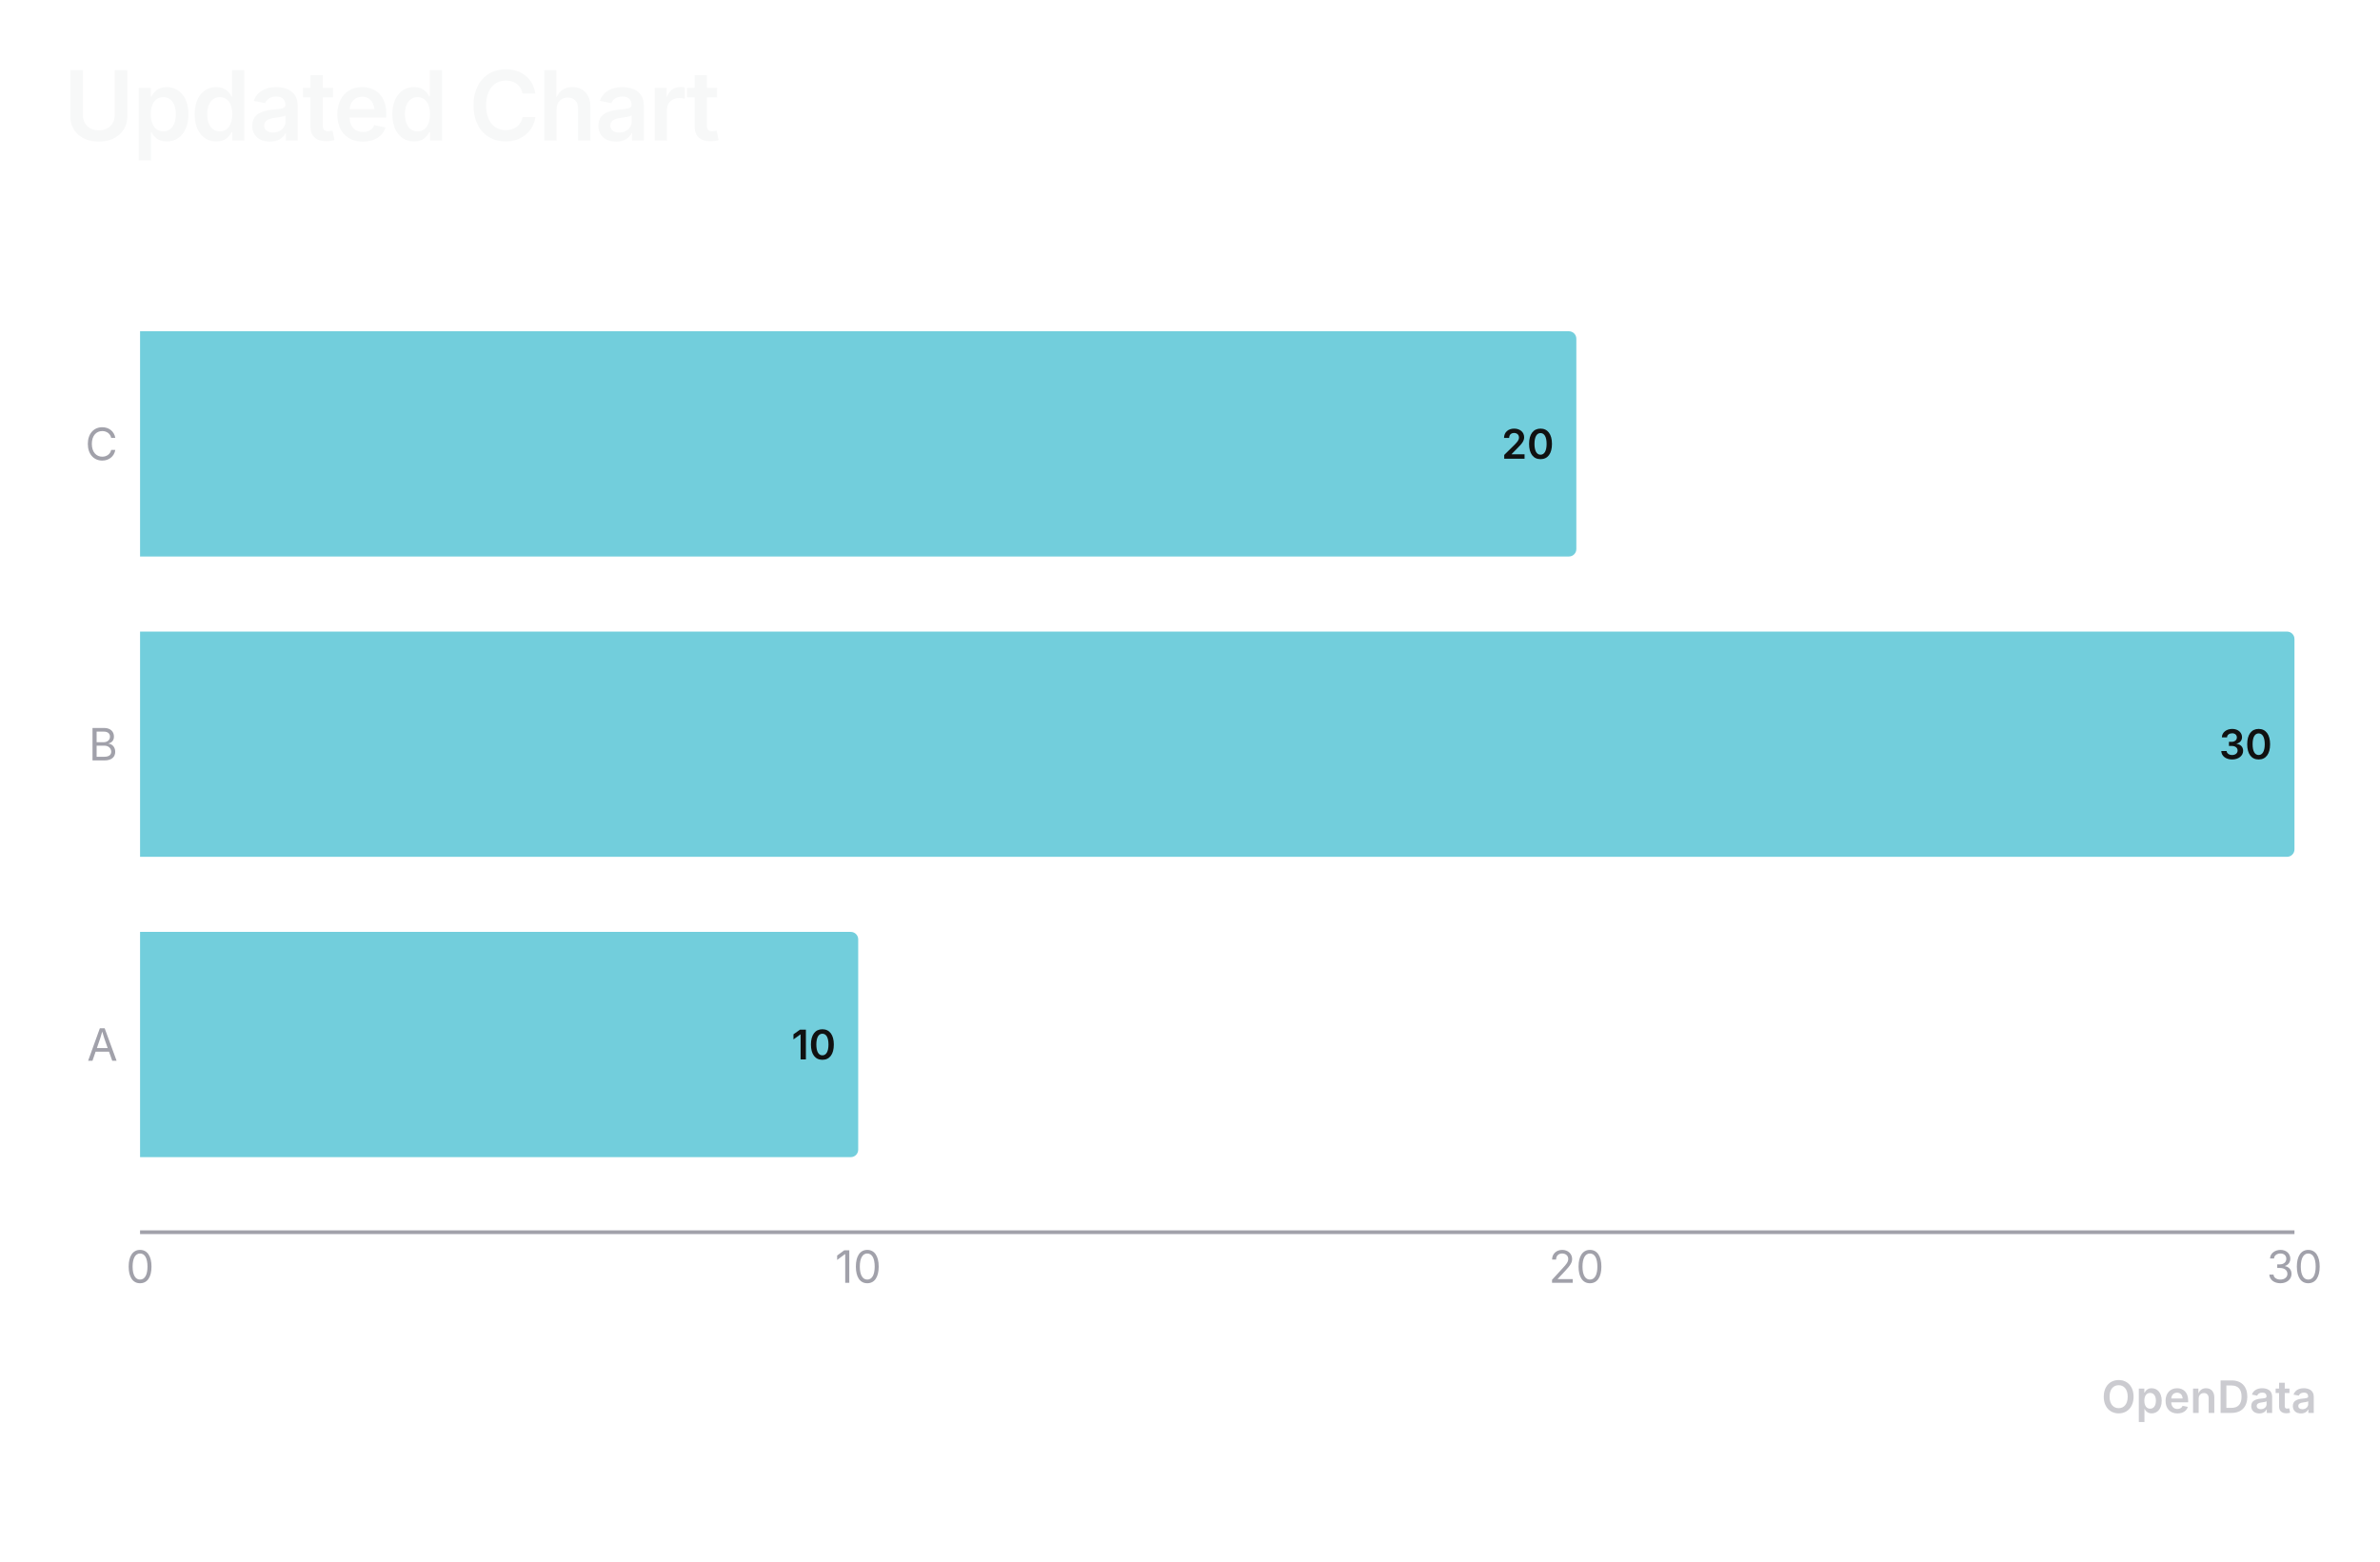
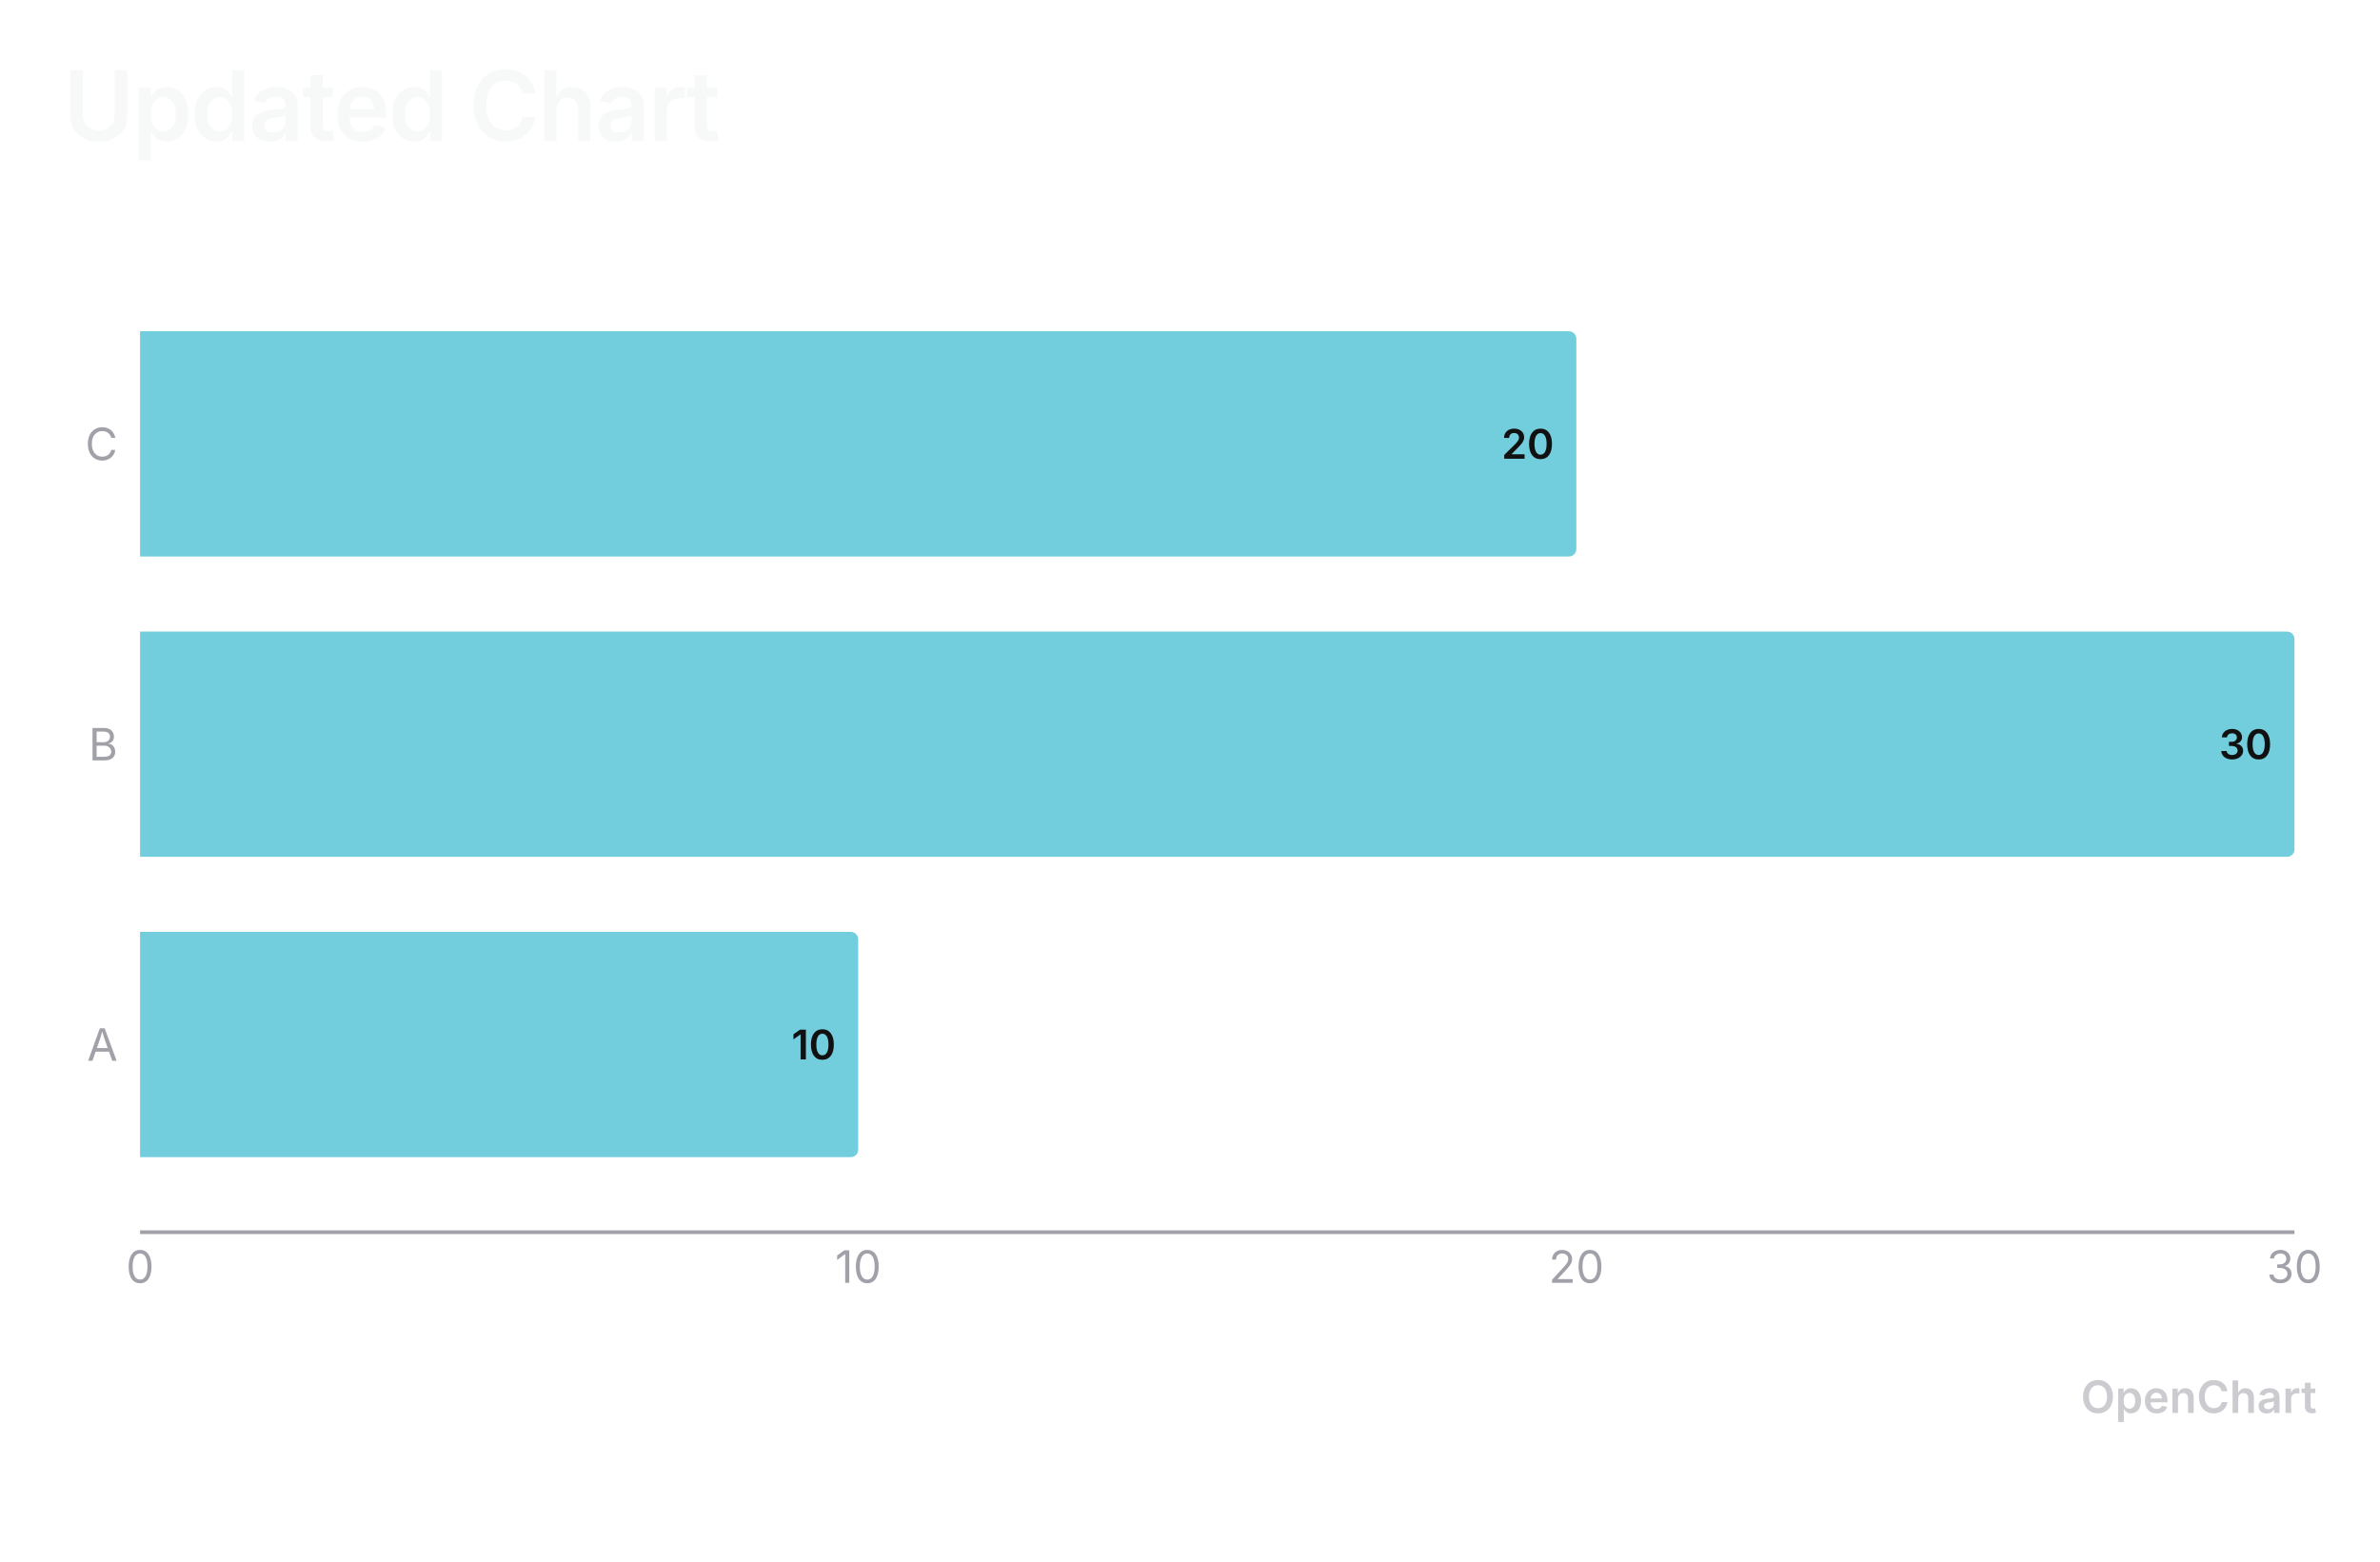
<svg xmlns="http://www.w3.org/2000/svg" xmlns:xlink="http://www.w3.org/1999/xlink" viewBox="0 0 640 420" overflow="visible" text-rendering="optimizeLegibility" style="height: 420px; font-variant-numeric: tabular-nums;" role="img" aria-label="Bar chart showing Updated Chart (3 data points)" class="oc-chart" data-theme="dark" id="bar-oc-root" font-family="&quot;Inter Variable&quot;, Inter, -apple-system, BlinkMacSystemFont, &quot;Segoe UI&quot;, Roboto, sans-serif">
  <rect x="0" y="0" width="640" height="420" fill="transparent" />
  <defs>
    <clipPath id="bar-oc-clip-0">
      <rect x="0" y="66.9" width="640" height="266.5" />
    </clipPath>
  </defs>
  <g class="oc-axis oc-axis-x">
    <line class="oc-axis-line" x1="37.664" y1="331.4" x2="617" y2="331.4" stroke="#a1a1aa" stroke-width="1" />
    <text class="oc-axis-tick" data-tick-key="0" x="37.664" y="345" text-anchor="middle" style="fill: #a1a1aa; font-size: 12px; font-weight: 400; font-family: &quot;Inter Variable&quot;, Inter, -apple-system, BlinkMacSystemFont, &quot;Segoe UI&quot;, Roboto, sans-serif;" font-variant="tabular-nums">0</text>
    <text class="oc-axis-tick" data-tick-key="10" x="230.776" y="345" text-anchor="middle" style="fill: #a1a1aa; font-size: 12px; font-weight: 400; font-family: &quot;Inter Variable&quot;, Inter, -apple-system, BlinkMacSystemFont, &quot;Segoe UI&quot;, Roboto, sans-serif;" font-variant="tabular-nums">10</text>
    <text class="oc-axis-tick" data-tick-key="20" x="423.888" y="345" text-anchor="middle" style="fill: #a1a1aa; font-size: 12px; font-weight: 400; font-family: &quot;Inter Variable&quot;, Inter, -apple-system, BlinkMacSystemFont, &quot;Segoe UI&quot;, Roboto, sans-serif;" font-variant="tabular-nums">20</text>
    <text class="oc-axis-tick" data-tick-key="30" x="617" y="345" text-anchor="middle" style="fill: #a1a1aa; font-size: 12px; font-weight: 400; font-family: &quot;Inter Variable&quot;, Inter, -apple-system, BlinkMacSystemFont, &quot;Segoe UI&quot;, Roboto, sans-serif;" font-variant="tabular-nums">30</text>
  </g>
  <g class="oc-axis oc-axis-y">
    <text class="oc-axis-tick" data-tick-key="A" x="31.664" y="280.919" text-anchor="end" dominant-baseline="central" style="fill: #a1a1aa; font-size: 12px; font-weight: 400; font-family: &quot;Inter Variable&quot;, Inter, -apple-system, BlinkMacSystemFont, &quot;Segoe UI&quot;, Roboto, sans-serif;" font-variant="tabular-nums">A</text>
    <text class="oc-axis-tick" data-tick-key="B" x="31.664" y="200.15" text-anchor="end" dominant-baseline="central" style="fill: #a1a1aa; font-size: 12px; font-weight: 400; font-family: &quot;Inter Variable&quot;, Inter, -apple-system, BlinkMacSystemFont, &quot;Segoe UI&quot;, Roboto, sans-serif;" font-variant="tabular-nums">B</text>
    <text class="oc-axis-tick" data-tick-key="C" x="31.664" y="119.381" text-anchor="end" dominant-baseline="central" style="fill: #a1a1aa; font-size: 12px; font-weight: 400; font-family: &quot;Inter Variable&quot;, Inter, -apple-system, BlinkMacSystemFont, &quot;Segoe UI&quot;, Roboto, sans-serif;" font-variant="tabular-nums">C</text>
    <line class="oc-gridline" data-tick-key="A" x1="37.664" y1="280.919" x2="617" y2="280.919" stroke="rgba(255,255,255,0.06)" stroke-width="1" stroke-opacity="0.6" />
    <line class="oc-gridline" data-tick-key="B" x1="37.664" y1="200.15" x2="617" y2="200.15" stroke="rgba(255,255,255,0.06)" stroke-width="1" stroke-opacity="0.6" />
    <line class="oc-gridline" data-tick-key="C" x1="37.664" y1="119.381" x2="617" y2="119.381" stroke="rgba(255,255,255,0.06)" stroke-width="1" stroke-opacity="0.6" />
  </g>
  <g clip-path="url(#bar-oc-clip-0)">
    <g data-oc-marks-group="true">
      <g class="oc-marks">
        <g data-mark-id="rect-0" class="oc-mark oc-mark-rect" data-key="|A" data-series="A">
          <path d="M37.664,250.631 H228.776 A2,2 0 0 1 230.776,252.631 V309.208 A2,2 0 0 1 228.776,311.208 H37.664 V250.631 Z" fill="#72cedc" data-mark="bar" data-name="A" />
        </g>
        <g data-mark-id="rect-1" class="oc-mark oc-mark-rect" data-key="|B" data-series="B">
          <path d="M37.664,169.862 H615 A2,2 0 0 1 617,171.862 V228.438 A2,2 0 0 1 615,230.438 H37.664 V169.862 Z" fill="#72cedc" data-mark="bar" data-name="B" />
        </g>
        <g data-mark-id="rect-2" class="oc-mark oc-mark-rect" data-key="|C" data-series="C">
          <path d="M37.664,89.092 H421.888 A2,2 0 0 1 423.888,91.092 V147.669 A2,2 0 0 1 421.888,149.669 H37.664 V89.092 Z" fill="#72cedc" data-mark="bar" data-name="C" />
        </g>
      </g>
    </g>
  </g>
  <g class="oc-mark-labels">
    <text class="oc-mark-label" data-label-key="|A" x="224.776" y="280.919" style="fill: #111111; font-size: 11px; font-weight: 600; font-family: &quot;Inter Variable&quot;, Inter, -apple-system, BlinkMacSystemFont, &quot;Segoe UI&quot;, Roboto, sans-serif;" text-anchor="end" dominant-baseline="central" font-variant="tabular-nums">10</text>
    <text class="oc-mark-label" data-label-key="|B" x="611" y="200.15" style="fill: #111111; font-size: 11px; font-weight: 600; font-family: &quot;Inter Variable&quot;, Inter, -apple-system, BlinkMacSystemFont, &quot;Segoe UI&quot;, Roboto, sans-serif;" text-anchor="end" dominant-baseline="central" font-variant="tabular-nums">30</text>
    <text class="oc-mark-label" data-label-key="|C" x="417.888" y="119.381" style="fill: #111111; font-size: 11px; font-weight: 600; font-family: &quot;Inter Variable&quot;, Inter, -apple-system, BlinkMacSystemFont, &quot;Segoe UI&quot;, Roboto, sans-serif;" text-anchor="end" dominant-baseline="central" font-variant="tabular-nums">20</text>
  </g>
  <g class="oc-chrome" font-family="&quot;Inter Variable&quot;, Inter, -apple-system, BlinkMacSystemFont, &quot;Segoe UI&quot;, Roboto, sans-serif">
    <text x="17" y="37.8" style="fill: #f7f8f8; font-size: 26px; font-weight: 600; font-family: &quot;Inter Variable&quot;, Inter, -apple-system, BlinkMacSystemFont, &quot;Segoe UI&quot;, Roboto, sans-serif;" text-anchor="start" class="oc-title" data-chrome-key="title" font-size="26" font-weight="600" letter-spacing="-0.022em" fill="#f7f8f8">Updated Chart</text>
  </g>
-   <a href="https://tryopendata.ai" xlink:href="https://tryopendata.ai" target="_blank" rel="noopener" class="oc-chrome-ref" opacity="0.55">
-     <text x="623" y="380" style="fill: #a1a1aa; font-size: 12px; font-weight: 600; font-family: &quot;Inter Variable&quot;, Inter, -apple-system, BlinkMacSystemFont, &quot;Segoe UI&quot;, Roboto, sans-serif;" text-anchor="end" class="oc-watermark" data-chrome-key="watermark">OpenData</text>
+   <a href="https://openchart.steamfield.io" xlink:href="https://openchart.steamfield.io" target="_blank" rel="noopener" class="oc-chrome-ref" opacity="0.55">
+     <text x="623" y="380" style="fill: #a1a1aa; font-size: 12px; font-weight: 600; font-family: &quot;Inter Variable&quot;, Inter, -apple-system, BlinkMacSystemFont, &quot;Segoe UI&quot;, Roboto, sans-serif;" text-anchor="end" class="oc-watermark" data-chrome-key="watermark">OpenChart</text>
  </a>
</svg>
